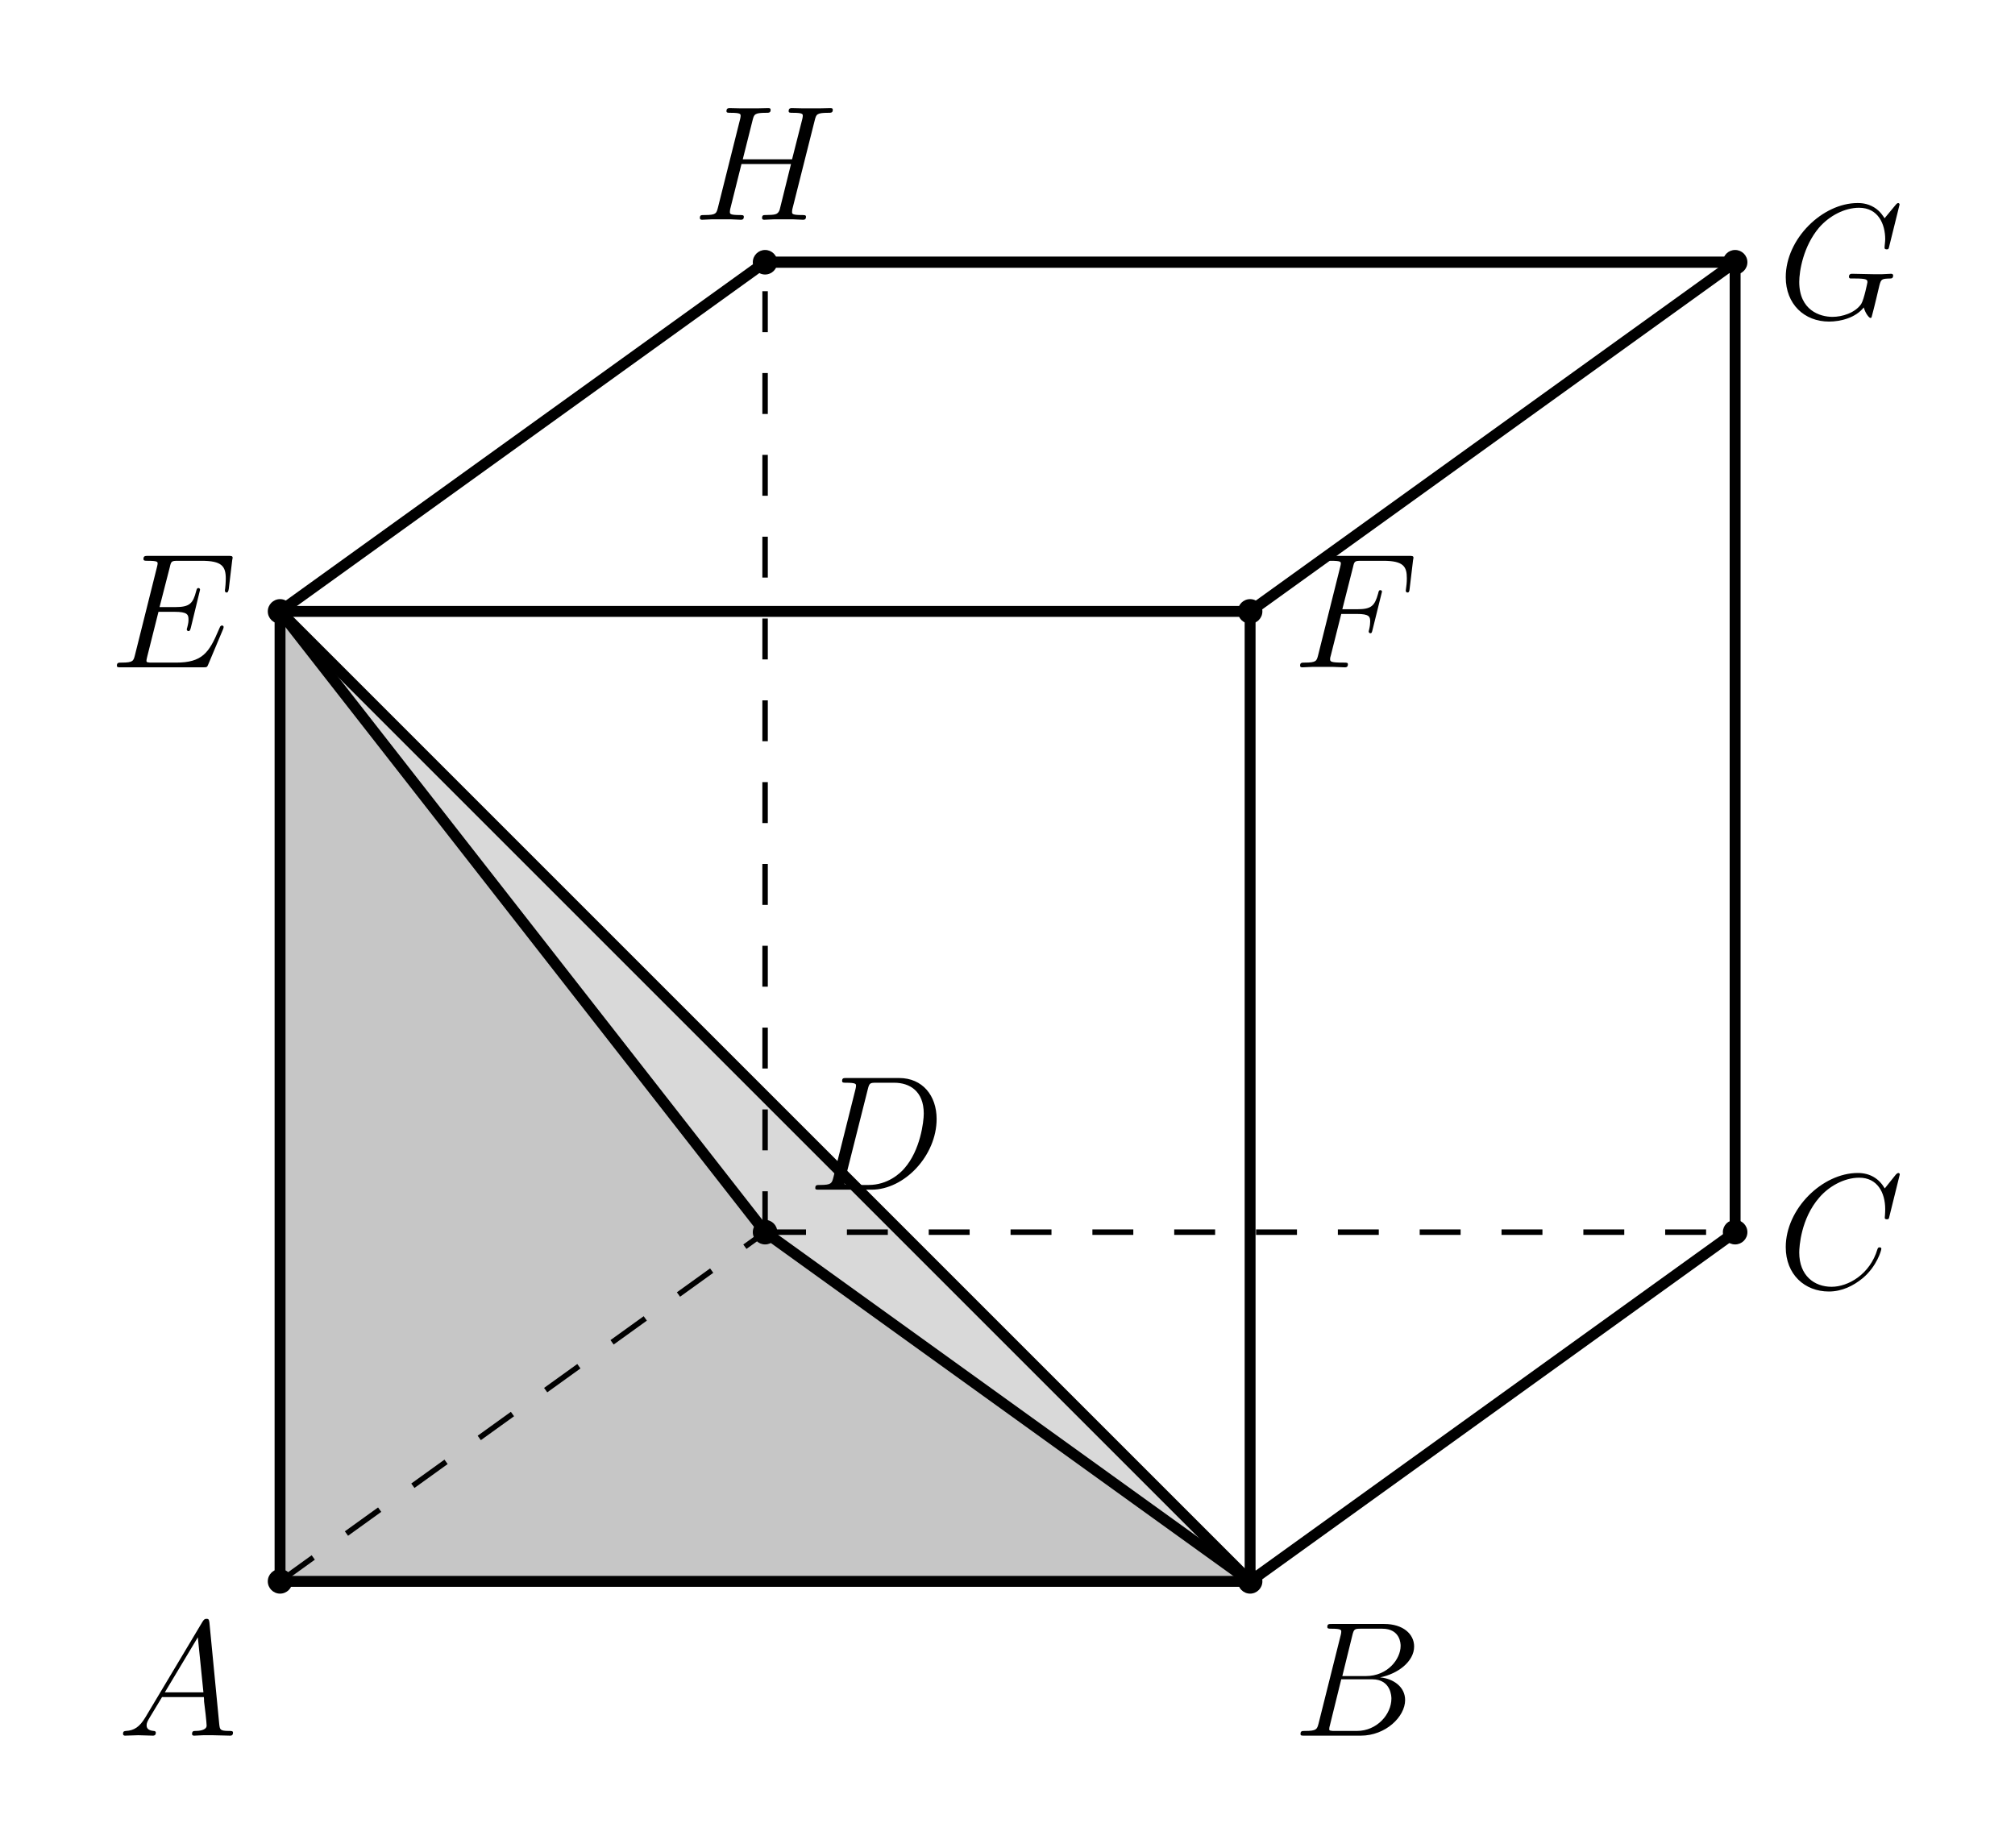
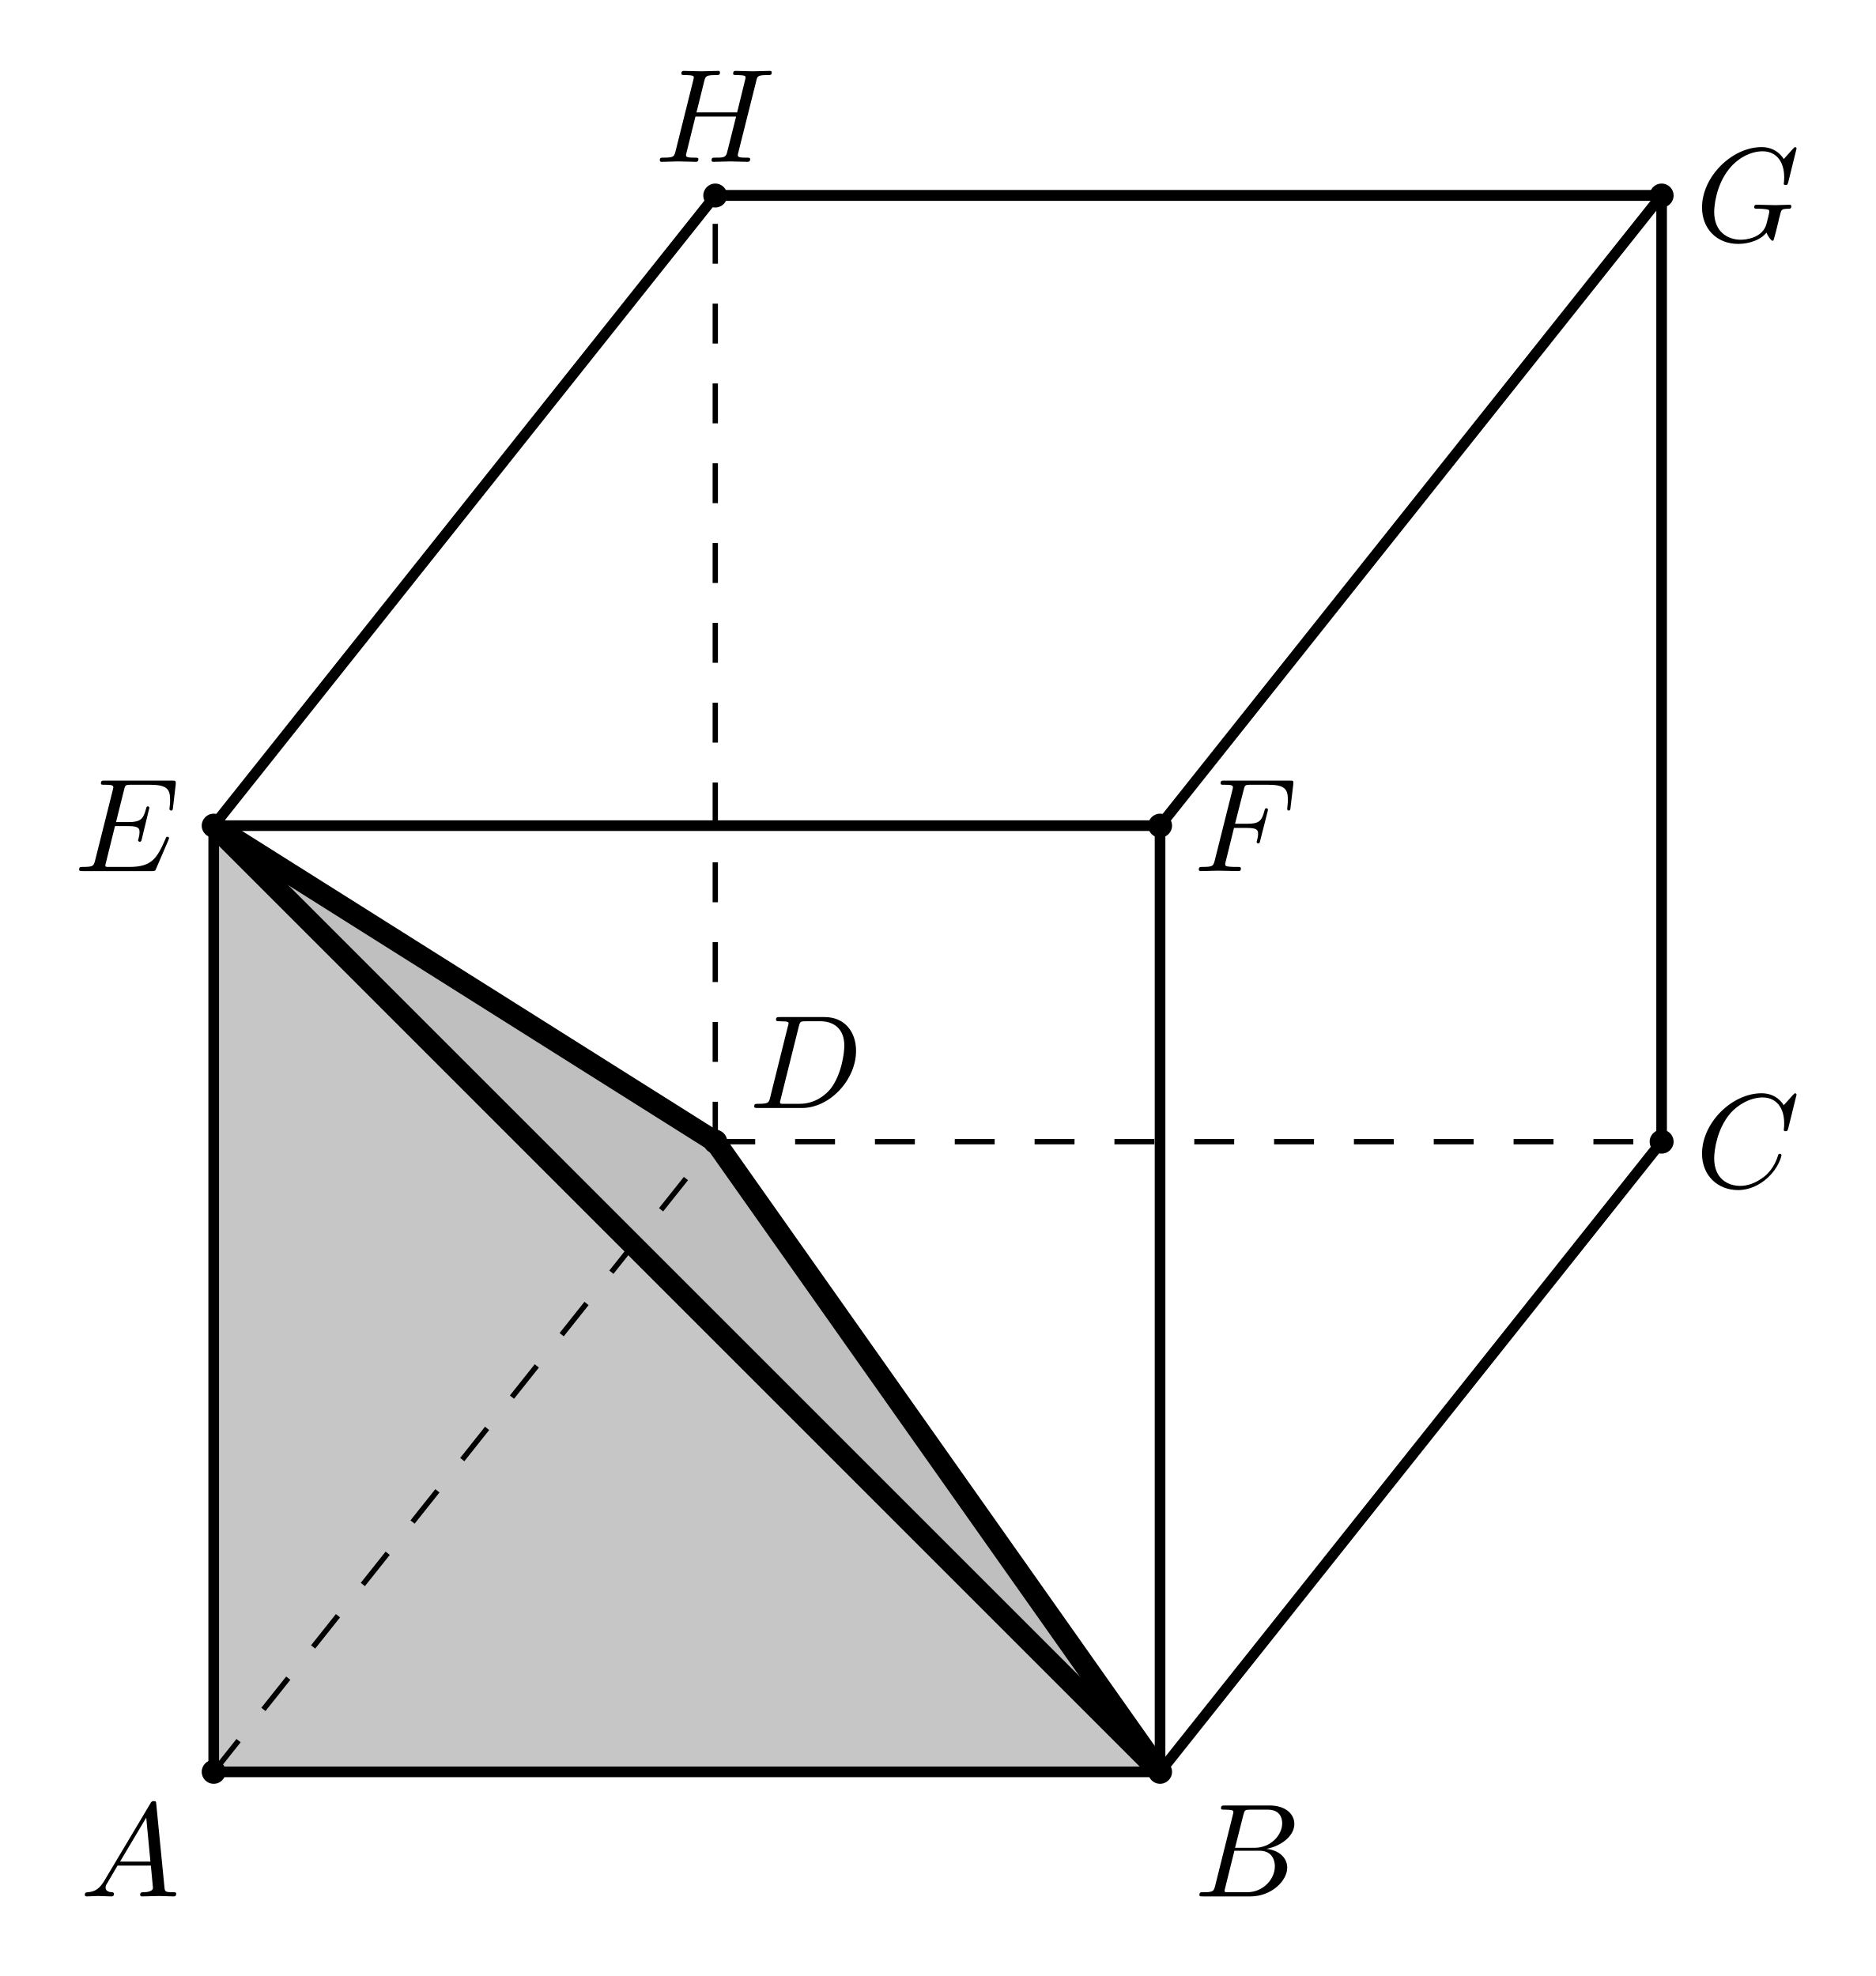
- <svg xmlns="http://www.w3.org/2000/svg" xmlns:xlink="http://www.w3.org/1999/xlink" data-source-hash="996b1952ef79" width="146.881pt" height="134.699pt" viewBox="0 0 146.881 134.699" version="1.2">
+ <svg xmlns="http://www.w3.org/2000/svg" xmlns:xlink="http://www.w3.org/1999/xlink" data-source-hash="e4db338599f7" width="139.86pt" height="147.352pt" viewBox="0 0 139.86 147.352" version="1.2">
  <defs>
    <g>
      <symbol overflow="visible" id="glyph0-0">
        <path style="stroke:none;" d="" />
      </symbol>
      <symbol overflow="visible" id="glyph0-1">
-         <path style="stroke:none;" d="M 8.422 -0.219 C 8.422 -0.344 8.312 -0.344 8.125 -0.344 C 7.469 -0.344 7.469 -0.453 7.422 -0.812 L 6.703 -8.25 C 6.672 -8.484 6.625 -8.516 6.5 -8.516 C 6.375 -8.516 6.312 -8.484 6.203 -8.312 L 2.031 -1.328 C 1.609 -0.625 1.203 -0.375 0.625 -0.344 C 0.5 -0.328 0.406 -0.328 0.406 -0.125 C 0.406 -0.047 0.469 0 0.547 0 L 1.516 -0.031 C 1.859 -0.031 2.234 0 2.578 0 C 2.641 0 2.797 0 2.797 -0.219 C 2.797 -0.328 2.688 -0.344 2.625 -0.344 C 2.344 -0.375 2.125 -0.469 2.125 -0.75 C 2.125 -0.922 2.188 -1.047 2.344 -1.312 L 3.25 -2.812 L 6.297 -2.812 C 6.312 -2.703 6.312 -2.609 6.312 -2.5 C 6.359 -2.188 6.5 -0.953 6.5 -0.734 C 6.5 -0.375 5.891 -0.344 5.703 -0.344 C 5.562 -0.344 5.438 -0.344 5.438 -0.125 C 5.438 0 5.547 0 5.609 0 C 5.812 0 6.062 -0.031 6.266 -0.031 L 6.938 -0.031 L 8.203 0 C 8.281 0 8.422 0 8.422 -0.219 Z M 6.266 -3.156 L 3.453 -3.156 L 5.859 -7.172 Z M 6.266 -3.156 " />
+         <path style="stroke:none;" d="M 1.781 -1.141 C 1.375 -0.469 0.984 -0.344 0.562 -0.312 C 0.438 -0.297 0.344 -0.297 0.344 -0.109 C 0.344 -0.047 0.391 0 0.469 0 C 0.75 0 1.047 -0.031 1.328 -0.031 C 1.656 -0.031 2 0 2.328 0 C 2.375 0 2.516 0 2.516 -0.188 C 2.516 -0.297 2.422 -0.312 2.344 -0.312 C 2.125 -0.328 1.891 -0.406 1.891 -0.656 C 1.891 -0.781 1.938 -0.891 2.031 -1.016 L 2.781 -2.297 L 5.266 -2.297 C 5.281 -2.078 5.422 -0.734 5.422 -0.641 C 5.422 -0.344 4.906 -0.312 4.719 -0.312 C 4.578 -0.312 4.469 -0.312 4.469 -0.109 C 4.469 0 4.594 0 4.609 0 C 5.016 0 5.453 -0.031 5.859 -0.031 C 6.109 -0.031 6.734 0 6.969 0 C 7.031 0 7.156 0 7.156 -0.203 C 7.156 -0.312 7.047 -0.312 6.922 -0.312 C 6.312 -0.312 6.312 -0.375 6.281 -0.672 L 5.672 -6.859 C 5.656 -7.062 5.656 -7.109 5.484 -7.109 C 5.328 -7.109 5.281 -7.031 5.234 -6.938 Z M 2.969 -2.594 L 4.922 -5.875 L 5.234 -2.594 Z M 2.969 -2.594 " />
      </symbol>
      <symbol overflow="visible" id="glyph0-2">
-         <path style="stroke:none;" d="M 7.875 -6.547 C 7.875 -5.578 6.922 -4.344 5.344 -4.344 L 3.625 -4.344 L 4.359 -7.328 C 4.469 -7.766 4.516 -7.797 4.984 -7.797 L 6.531 -7.797 C 7.875 -7.797 7.875 -6.656 7.875 -6.547 Z M 8.203 -2.594 C 8.203 -3.562 7.344 -4.156 6.375 -4.25 C 7.672 -4.5 8.859 -5.406 8.859 -6.5 C 8.859 -7.422 8.031 -8.141 6.688 -8.141 L 2.859 -8.141 C 2.641 -8.141 2.531 -8.141 2.531 -7.922 C 2.531 -7.797 2.641 -7.797 2.812 -7.797 C 3.547 -7.797 3.547 -7.703 3.547 -7.578 C 3.547 -7.578 3.547 -7.469 3.5 -7.297 L 1.891 -0.875 C 1.781 -0.469 1.75 -0.344 0.922 -0.344 C 0.688 -0.344 0.578 -0.344 0.578 -0.125 C 0.578 0 0.641 0 0.875 0 L 4.969 0 C 6.797 0 8.203 -1.391 8.203 -2.594 Z M 7.203 -2.703 C 7.203 -1.562 6.156 -0.344 4.688 -0.344 L 3.078 -0.344 C 2.906 -0.344 2.891 -0.344 2.812 -0.359 C 2.688 -0.375 2.672 -0.391 2.672 -0.484 C 2.672 -0.578 2.688 -0.641 2.719 -0.75 L 3.547 -4.109 L 5.797 -4.109 C 7.203 -4.109 7.203 -2.797 7.203 -2.703 Z M 7.203 -2.703 " />
+         <path style="stroke:none;" d="M 1.594 -0.781 C 1.484 -0.391 1.469 -0.312 0.688 -0.312 C 0.516 -0.312 0.422 -0.312 0.422 -0.109 C 0.422 0 0.5 0 0.688 0 L 4.234 0 C 5.797 0 6.969 -1.172 6.969 -2.141 C 6.969 -2.859 6.391 -3.438 5.422 -3.547 C 6.453 -3.734 7.5 -4.469 7.5 -5.406 C 7.5 -6.141 6.844 -6.781 5.656 -6.781 L 2.328 -6.781 C 2.141 -6.781 2.031 -6.781 2.031 -6.578 C 2.031 -6.469 2.125 -6.469 2.312 -6.469 C 2.328 -6.469 2.516 -6.469 2.688 -6.453 C 2.875 -6.422 2.953 -6.422 2.953 -6.297 C 2.953 -6.25 2.953 -6.219 2.922 -6.109 Z M 3.078 -3.625 L 3.703 -6.094 C 3.797 -6.438 3.812 -6.469 4.234 -6.469 L 5.516 -6.469 C 6.391 -6.469 6.594 -5.891 6.594 -5.453 C 6.594 -4.578 5.75 -3.625 4.531 -3.625 Z M 2.641 -0.312 C 2.5 -0.312 2.484 -0.312 2.422 -0.312 C 2.328 -0.328 2.297 -0.344 2.297 -0.422 C 2.297 -0.453 2.297 -0.469 2.344 -0.641 L 3.031 -3.406 L 4.906 -3.406 C 5.859 -3.406 6.047 -2.672 6.047 -2.25 C 6.047 -1.266 5.156 -0.312 3.984 -0.312 Z M 2.641 -0.312 " />
      </symbol>
      <symbol overflow="visible" id="glyph0-3">
-         <path style="stroke:none;" d="M 7.562 -2.859 C 7.562 -2.969 7.469 -2.969 7.422 -2.969 C 7.312 -2.969 7.312 -2.891 7.281 -2.844 C 6.734 -0.984 5.125 -0.094 3.938 -0.094 C 2.672 -0.094 1.578 -0.906 1.578 -2.594 C 1.578 -2.984 1.688 -5.062 3.047 -6.609 C 3.703 -7.375 4.812 -8.047 5.953 -8.047 C 7.266 -8.047 7.844 -6.969 7.844 -5.75 C 7.844 -5.438 7.812 -5.172 7.812 -5.125 C 7.812 -5.016 7.922 -5.016 7.969 -5.016 C 8.094 -5.016 8.109 -5.031 8.156 -5.25 L 8.906 -8.281 C 8.906 -8.391 8.797 -8.391 8.797 -8.391 C 8.797 -8.391 8.734 -8.391 8.625 -8.281 L 7.812 -7.266 C 7.391 -7.984 6.734 -8.391 5.844 -8.391 C 3.266 -8.391 0.594 -5.781 0.594 -2.984 C 0.594 -0.984 1.984 0.25 3.734 0.25 C 4.688 0.25 5.516 -0.156 6.219 -0.734 C 7.25 -1.609 7.562 -2.766 7.562 -2.859 Z M 7.562 -2.859 " />
+         <path style="stroke:none;" d="M 7.547 -6.891 C 7.547 -6.922 7.516 -7 7.438 -7 C 7.406 -7 7.391 -6.984 7.281 -6.875 L 6.594 -6.109 C 6.5 -6.25 6.047 -7 4.938 -7 C 2.734 -7 0.5 -4.797 0.5 -2.5 C 0.5 -0.859 1.672 0.219 3.188 0.219 C 4.047 0.219 4.797 -0.172 5.328 -0.641 C 6.25 -1.453 6.422 -2.344 6.422 -2.375 C 6.422 -2.484 6.312 -2.484 6.297 -2.484 C 6.234 -2.484 6.188 -2.453 6.172 -2.375 C 6.078 -2.094 5.859 -1.391 5.172 -0.812 C 4.484 -0.266 3.859 -0.094 3.344 -0.094 C 2.453 -0.094 1.406 -0.609 1.406 -2.156 C 1.406 -2.719 1.609 -4.328 2.594 -5.484 C 3.203 -6.188 4.141 -6.688 5.016 -6.688 C 6.031 -6.688 6.625 -5.922 6.625 -4.766 C 6.625 -4.375 6.594 -4.359 6.594 -4.266 C 6.594 -4.172 6.703 -4.172 6.734 -4.172 C 6.859 -4.172 6.859 -4.188 6.922 -4.359 Z M 7.547 -6.891 " />
      </symbol>
      <symbol overflow="visible" id="glyph0-4">
-         <path style="stroke:none;" d="M 9.406 -5.156 C 9.406 -6.859 8.375 -8.141 6.672 -8.141 L 2.844 -8.141 C 2.625 -8.141 2.516 -8.141 2.516 -7.922 C 2.516 -7.797 2.625 -7.797 2.797 -7.797 C 3.531 -7.797 3.531 -7.703 3.531 -7.578 C 3.531 -7.578 3.531 -7.469 3.484 -7.297 L 1.875 -0.875 C 1.766 -0.469 1.734 -0.344 0.906 -0.344 C 0.672 -0.344 0.562 -0.344 0.562 -0.125 C 0.562 0 0.625 0 0.875 0 L 4.656 0 C 7.062 0 9.406 -2.484 9.406 -5.156 Z M 8.469 -5.547 C 8.469 -4.953 8.219 -2.875 7.062 -1.562 C 6.734 -1.172 5.828 -0.344 4.453 -0.344 L 3.094 -0.344 C 2.938 -0.344 2.906 -0.344 2.844 -0.359 C 2.703 -0.375 2.688 -0.391 2.688 -0.484 C 2.688 -0.578 2.719 -0.641 2.734 -0.75 L 4.391 -7.328 C 4.5 -7.766 4.547 -7.797 5 -7.797 L 6.312 -7.797 C 7.438 -7.797 8.469 -7.188 8.469 -5.547 Z M 8.469 -5.547 " />
+         <path style="stroke:none;" d="M 1.578 -0.781 C 1.484 -0.391 1.453 -0.312 0.672 -0.312 C 0.5 -0.312 0.391 -0.312 0.391 -0.125 C 0.391 0 0.484 0 0.672 0 L 3.953 0 C 6.016 0 7.984 -2.094 7.984 -4.266 C 7.984 -5.672 7.141 -6.781 5.641 -6.781 L 2.312 -6.781 C 2.125 -6.781 2.016 -6.781 2.016 -6.594 C 2.016 -6.469 2.109 -6.469 2.297 -6.469 C 2.438 -6.469 2.609 -6.453 2.734 -6.453 C 2.891 -6.422 2.953 -6.406 2.953 -6.297 C 2.953 -6.25 2.938 -6.219 2.906 -6.109 Z M 3.719 -6.094 C 3.812 -6.438 3.828 -6.469 4.25 -6.469 L 5.312 -6.469 C 6.297 -6.469 7.109 -5.938 7.109 -4.641 C 7.109 -4.141 6.922 -2.516 6.078 -1.422 C 5.781 -1.062 5 -0.312 3.781 -0.312 L 2.656 -0.312 C 2.516 -0.312 2.5 -0.312 2.438 -0.312 C 2.344 -0.328 2.312 -0.344 2.312 -0.422 C 2.312 -0.453 2.312 -0.469 2.359 -0.641 Z M 3.719 -6.094 " />
      </symbol>
      <symbol overflow="visible" id="glyph0-5">
-         <path style="stroke:none;" d="M 8.328 -2.938 C 8.328 -3 8.281 -3.047 8.219 -3.047 C 8.172 -3.047 8.141 -3.047 8.109 -3 C 8.078 -3 8.078 -2.969 7.969 -2.734 C 7.266 -1.062 6.766 -0.344 4.859 -0.344 L 3.109 -0.344 C 2.938 -0.344 2.922 -0.344 2.844 -0.359 C 2.719 -0.375 2.703 -0.391 2.703 -0.484 C 2.703 -0.578 2.734 -0.641 2.75 -0.75 L 3.578 -4.047 L 4.75 -4.047 C 5.688 -4.047 5.766 -3.844 5.766 -3.484 C 5.766 -3.359 5.766 -3.25 5.672 -2.891 C 5.656 -2.844 5.641 -2.797 5.641 -2.766 C 5.641 -2.688 5.703 -2.641 5.766 -2.641 C 5.875 -2.641 5.891 -2.734 5.938 -2.891 L 6.609 -5.656 C 6.609 -5.719 6.562 -5.781 6.5 -5.781 C 6.391 -5.781 6.375 -5.734 6.328 -5.562 C 6.094 -4.656 5.859 -4.391 4.797 -4.391 L 3.656 -4.391 L 4.406 -7.312 C 4.5 -7.734 4.531 -7.766 5.016 -7.766 L 6.719 -7.766 C 8.188 -7.766 8.484 -7.375 8.484 -6.469 C 8.484 -6.469 8.484 -6.125 8.438 -5.734 C 8.422 -5.688 8.422 -5.594 8.422 -5.594 C 8.422 -5.5 8.469 -5.453 8.547 -5.453 C 8.625 -5.453 8.672 -5.516 8.703 -5.719 L 8.953 -7.812 C 8.953 -7.844 8.984 -7.984 8.984 -7.984 C 8.984 -8.125 8.875 -8.125 8.656 -8.125 L 2.844 -8.125 C 2.609 -8.125 2.484 -8.125 2.484 -7.906 C 2.484 -7.766 2.578 -7.766 2.781 -7.766 C 3.516 -7.766 3.516 -7.688 3.516 -7.562 C 3.516 -7.5 3.5 -7.453 3.469 -7.312 L 1.859 -0.875 C 1.75 -0.469 1.734 -0.344 0.891 -0.344 C 0.672 -0.344 0.547 -0.344 0.547 -0.125 C 0.547 0 0.625 0 0.859 0 L 6.844 0 C 7.109 0 7.125 -0.016 7.203 -0.203 L 8.281 -2.766 C 8.297 -2.797 8.328 -2.891 8.328 -2.938 Z M 8.328 -2.938 " />
+         <path style="stroke:none;" d="M 7.031 -2.312 C 7.047 -2.359 7.078 -2.438 7.078 -2.453 C 7.078 -2.453 7.078 -2.562 6.953 -2.562 C 6.859 -2.562 6.844 -2.5 6.828 -2.438 C 6.188 -0.969 5.812 -0.312 4.125 -0.312 L 2.672 -0.312 C 2.531 -0.312 2.516 -0.312 2.453 -0.312 C 2.344 -0.328 2.328 -0.344 2.328 -0.422 C 2.328 -0.453 2.328 -0.469 2.375 -0.641 L 3.047 -3.359 L 4.031 -3.359 C 4.875 -3.359 4.875 -3.141 4.875 -2.891 C 4.875 -2.828 4.875 -2.703 4.797 -2.406 C 4.781 -2.359 4.766 -2.328 4.766 -2.297 C 4.766 -2.25 4.812 -2.188 4.906 -2.188 C 4.984 -2.188 5.016 -2.25 5.047 -2.391 L 5.609 -4.719 C 5.609 -4.766 5.562 -4.828 5.5 -4.828 C 5.406 -4.828 5.391 -4.766 5.359 -4.641 C 5.156 -3.891 4.969 -3.656 4.062 -3.656 L 3.125 -3.656 L 3.719 -6.047 C 3.812 -6.406 3.812 -6.438 4.25 -6.438 L 5.656 -6.438 C 6.859 -6.438 7.156 -6.156 7.156 -5.344 C 7.156 -5.094 7.156 -5.078 7.125 -4.812 C 7.125 -4.75 7.109 -4.688 7.109 -4.641 C 7.109 -4.578 7.141 -4.516 7.234 -4.516 C 7.344 -4.516 7.359 -4.578 7.375 -4.766 L 7.578 -6.484 C 7.594 -6.75 7.547 -6.75 7.297 -6.75 L 2.297 -6.75 C 2.094 -6.75 2 -6.75 2 -6.547 C 2 -6.438 2.078 -6.438 2.266 -6.438 C 2.641 -6.438 2.922 -6.438 2.922 -6.266 C 2.922 -6.219 2.922 -6.203 2.875 -6.016 L 1.562 -0.781 C 1.453 -0.391 1.438 -0.312 0.656 -0.312 C 0.484 -0.312 0.375 -0.312 0.375 -0.125 C 0.375 0 0.469 0 0.656 0 L 5.797 0 C 6.031 0 6.047 -0.016 6.109 -0.172 Z M 7.031 -2.312 " />
      </symbol>
      <symbol overflow="visible" id="glyph0-6">
-         <path style="stroke:none;" d="M 8.531 -5.719 L 8.781 -7.812 C 8.781 -7.844 8.812 -7.984 8.812 -7.984 C 8.812 -8.125 8.703 -8.125 8.484 -8.125 L 2.844 -8.125 C 2.609 -8.125 2.484 -8.125 2.484 -7.906 C 2.484 -7.766 2.578 -7.766 2.781 -7.766 C 3.516 -7.766 3.516 -7.688 3.516 -7.562 C 3.516 -7.5 3.5 -7.453 3.469 -7.312 L 1.859 -0.875 C 1.75 -0.469 1.734 -0.344 0.891 -0.344 C 0.672 -0.344 0.547 -0.344 0.547 -0.125 C 0.547 0 0.656 0 0.734 0 C 0.953 0 1.188 -0.031 1.422 -0.031 L 2.969 -0.031 C 3.234 -0.031 3.516 0 3.781 0 C 3.891 0 4.031 0 4.031 -0.219 C 4.031 -0.344 3.953 -0.344 3.703 -0.344 C 2.75 -0.344 2.734 -0.422 2.734 -0.609 C 2.734 -0.672 2.75 -0.766 2.781 -0.844 L 3.547 -3.891 L 4.688 -3.891 C 5.594 -3.891 5.656 -3.688 5.656 -3.344 C 5.656 -3.188 5.641 -3.016 5.578 -2.75 C 5.562 -2.703 5.547 -2.625 5.547 -2.625 C 5.547 -2.547 5.594 -2.484 5.672 -2.484 C 5.766 -2.484 5.781 -2.547 5.828 -2.734 L 6.516 -5.516 C 6.516 -5.562 6.484 -5.625 6.406 -5.625 C 6.297 -5.625 6.281 -5.578 6.234 -5.375 C 5.984 -4.484 5.75 -4.234 4.703 -4.234 L 3.625 -4.234 L 4.406 -7.312 C 4.5 -7.734 4.531 -7.766 5.016 -7.766 L 6.609 -7.766 C 8.109 -7.766 8.328 -7.328 8.328 -6.484 C 8.328 -6.406 8.328 -6.156 8.281 -5.844 C 8.281 -5.797 8.25 -5.641 8.25 -5.594 C 8.25 -5.5 8.312 -5.453 8.375 -5.453 C 8.469 -5.453 8.516 -5.516 8.531 -5.719 Z M 8.531 -5.719 " />
+         <path style="stroke:none;" d="M 3 -3.219 L 3.969 -3.219 C 4.719 -3.219 4.797 -3.062 4.797 -2.781 C 4.797 -2.703 4.797 -2.594 4.719 -2.297 C 4.703 -2.25 4.688 -2.203 4.688 -2.188 C 4.688 -2.109 4.75 -2.062 4.812 -2.062 C 4.906 -2.062 4.906 -2.094 4.953 -2.266 L 5.5 -4.422 C 5.531 -4.531 5.531 -4.547 5.531 -4.578 C 5.531 -4.609 5.516 -4.688 5.422 -4.688 C 5.312 -4.688 5.312 -4.641 5.266 -4.484 C 5.062 -3.703 4.828 -3.531 3.984 -3.531 L 3.078 -3.531 L 3.719 -6.047 C 3.812 -6.406 3.812 -6.438 4.25 -6.438 L 5.562 -6.438 C 6.781 -6.438 7.016 -6.109 7.016 -5.344 C 7.016 -5.125 7.016 -5.078 6.984 -4.812 C 6.969 -4.688 6.969 -4.656 6.969 -4.641 C 6.969 -4.578 7 -4.516 7.078 -4.516 C 7.188 -4.516 7.203 -4.578 7.219 -4.766 L 7.422 -6.484 C 7.453 -6.75 7.406 -6.75 7.156 -6.75 L 2.297 -6.75 C 2.094 -6.75 2 -6.75 2 -6.547 C 2 -6.438 2.078 -6.438 2.266 -6.438 C 2.641 -6.438 2.922 -6.438 2.922 -6.266 C 2.922 -6.219 2.922 -6.203 2.875 -6.016 L 1.562 -0.781 C 1.453 -0.391 1.438 -0.312 0.656 -0.312 C 0.484 -0.312 0.375 -0.312 0.375 -0.125 C 0.375 0 0.5 0 0.531 0 C 0.812 0 1.547 -0.031 1.828 -0.031 C 2.156 -0.031 2.984 0 3.312 0 C 3.406 0 3.516 0 3.516 -0.188 C 3.516 -0.266 3.469 -0.281 3.469 -0.297 C 3.438 -0.312 3.406 -0.312 3.188 -0.312 C 2.969 -0.312 2.922 -0.312 2.672 -0.328 C 2.375 -0.359 2.344 -0.391 2.344 -0.531 C 2.344 -0.547 2.344 -0.609 2.391 -0.75 Z M 3 -3.219 " />
      </symbol>
      <symbol overflow="visible" id="glyph0-7">
-         <path style="stroke:none;" d="M 8.422 -3.109 C 8.422 -3.234 8.297 -3.234 8.266 -3.234 C 8.062 -3.234 7.828 -3.203 7.625 -3.203 L 6.969 -3.203 L 5.453 -3.234 C 5.359 -3.234 5.203 -3.234 5.203 -3.016 C 5.203 -2.891 5.312 -2.891 5.312 -2.891 L 5.609 -2.891 C 6.547 -2.891 6.547 -2.797 6.547 -2.609 C 6.547 -2.609 6.312 -1.391 6.094 -1.031 C 5.641 -0.375 4.703 -0.094 4 -0.094 C 3.078 -0.094 1.578 -0.578 1.578 -2.641 C 1.578 -3.438 1.875 -5.25 3.031 -6.609 C 3.781 -7.469 4.891 -8.047 5.938 -8.047 C 7.344 -8.047 7.844 -6.844 7.844 -5.75 C 7.844 -5.562 7.797 -5.297 7.797 -5.125 C 7.797 -5.016 7.922 -5.016 7.953 -5.016 C 8.078 -5.016 8.094 -5.031 8.141 -5.25 L 8.891 -8.281 C 8.891 -8.391 8.781 -8.391 8.781 -8.391 C 8.781 -8.391 8.719 -8.391 8.625 -8.281 L 7.797 -7.281 C 7.734 -7.375 7.5 -7.797 7.031 -8.078 C 6.516 -8.391 6.016 -8.391 5.828 -8.391 C 3.281 -8.391 0.594 -5.797 0.594 -2.984 C 0.594 -1.016 1.953 0.25 3.75 0.25 C 4.609 0.25 5.688 -0.031 6.281 -0.781 C 6.406 -0.328 6.672 -0.016 6.766 -0.016 C 6.812 -0.016 6.844 -0.047 6.844 -0.047 C 6.859 -0.078 6.953 -0.484 7.016 -0.703 L 7.203 -1.469 L 7.422 -2.391 C 7.547 -2.844 7.578 -2.875 8.219 -2.891 C 8.281 -2.891 8.422 -2.891 8.422 -3.109 Z M 8.422 -3.109 " />
+         <path style="stroke:none;" d="M 7.547 -6.891 C 7.547 -6.922 7.516 -7 7.438 -7 C 7.406 -7 7.391 -6.984 7.281 -6.875 L 6.594 -6.109 C 6.5 -6.25 6.047 -7 4.938 -7 C 2.734 -7 0.5 -4.797 0.5 -2.5 C 0.5 -0.922 1.594 0.219 3.203 0.219 C 3.641 0.219 4.094 0.125 4.438 -0.016 C 4.938 -0.219 5.125 -0.422 5.312 -0.625 C 5.391 -0.375 5.656 -0.016 5.75 -0.016 C 5.797 -0.016 5.828 -0.047 5.828 -0.047 C 5.844 -0.062 5.938 -0.453 6 -0.656 L 6.188 -1.422 C 6.219 -1.594 6.266 -1.75 6.312 -1.922 C 6.422 -2.375 6.422 -2.391 7 -2.406 C 7.047 -2.406 7.156 -2.406 7.156 -2.594 C 7.156 -2.672 7.109 -2.703 7.031 -2.703 C 6.797 -2.703 6.219 -2.672 5.984 -2.672 C 5.672 -2.672 4.906 -2.703 4.594 -2.703 C 4.5 -2.703 4.391 -2.703 4.391 -2.516 C 4.391 -2.406 4.469 -2.406 4.688 -2.406 C 4.688 -2.406 4.984 -2.406 5.203 -2.375 C 5.469 -2.344 5.516 -2.328 5.516 -2.188 C 5.516 -2.109 5.406 -1.656 5.312 -1.297 C 5.031 -0.203 3.734 -0.094 3.391 -0.094 C 2.438 -0.094 1.406 -0.656 1.406 -2.172 C 1.406 -2.484 1.5 -4.125 2.547 -5.406 C 3.078 -6.078 4.031 -6.688 5.016 -6.688 C 6.031 -6.688 6.625 -5.922 6.625 -4.766 C 6.625 -4.375 6.594 -4.359 6.594 -4.266 C 6.594 -4.172 6.703 -4.172 6.734 -4.172 C 6.859 -4.172 6.859 -4.188 6.922 -4.359 Z M 7.547 -6.891 " />
      </symbol>
      <symbol overflow="visible" id="glyph0-8">
-         <path style="stroke:none;" d="M 10.234 -8.016 C 10.234 -8.141 10.125 -8.141 10.047 -8.141 C 9.828 -8.141 9.578 -8.125 9.359 -8.125 L 7.953 -8.125 C 7.719 -8.125 7.469 -8.141 7.25 -8.141 C 7.172 -8.141 7.016 -8.141 7.016 -7.922 C 7.016 -7.797 7.109 -7.797 7.328 -7.797 C 8.047 -7.797 8.047 -7.703 8.047 -7.578 C 8.047 -7.578 8.047 -7.469 8 -7.297 L 7.266 -4.406 L 3.672 -4.406 L 4.391 -7.266 C 4.5 -7.672 4.516 -7.797 5.359 -7.797 C 5.578 -7.797 5.703 -7.797 5.703 -8.016 C 5.703 -8.141 5.594 -8.141 5.516 -8.141 C 5.312 -8.141 5.062 -8.125 4.828 -8.125 L 3.422 -8.125 C 3.188 -8.125 2.938 -8.141 2.719 -8.141 C 2.641 -8.141 2.484 -8.141 2.484 -7.922 C 2.484 -7.797 2.578 -7.797 2.797 -7.797 C 3.516 -7.797 3.516 -7.703 3.516 -7.578 C 3.516 -7.578 3.516 -7.469 3.469 -7.297 L 1.859 -0.875 C 1.75 -0.469 1.734 -0.344 0.906 -0.344 C 0.625 -0.344 0.547 -0.344 0.547 -0.125 C 0.547 0 0.672 0 0.719 0 C 0.938 0 1.188 -0.031 1.406 -0.031 L 2.812 -0.031 C 3.047 -0.031 3.297 0 3.516 0 C 3.609 0 3.75 0 3.75 -0.219 C 3.75 -0.344 3.641 -0.344 3.453 -0.344 C 2.734 -0.344 2.734 -0.438 2.734 -0.562 C 2.734 -0.562 2.734 -0.656 2.75 -0.75 L 3.578 -4.062 L 7.188 -4.062 L 6.359 -0.719 C 6.219 -0.359 6.031 -0.359 5.328 -0.344 C 5.188 -0.344 5.078 -0.344 5.078 -0.125 C 5.078 0 5.203 0 5.25 0 C 5.453 0 5.703 -0.031 5.938 -0.031 L 7.344 -0.031 C 7.578 -0.031 7.828 0 8.047 0 C 8.141 0 8.281 0 8.281 -0.219 C 8.281 -0.344 8.172 -0.344 7.984 -0.344 C 7.266 -0.344 7.266 -0.438 7.266 -0.562 C 7.266 -0.562 7.266 -0.656 7.281 -0.75 L 8.922 -7.266 C 9.031 -7.672 9.047 -7.797 9.891 -7.797 C 10.109 -7.797 10.234 -7.797 10.234 -8.016 Z M 10.234 -8.016 " />
+         <path style="stroke:none;" d="M 7.578 -6.016 C 7.656 -6.375 7.672 -6.469 8.406 -6.469 C 8.656 -6.469 8.734 -6.469 8.734 -6.672 C 8.734 -6.781 8.625 -6.781 8.609 -6.781 C 8.328 -6.781 7.609 -6.75 7.328 -6.75 C 7.047 -6.75 6.344 -6.781 6.047 -6.781 C 5.969 -6.781 5.859 -6.781 5.859 -6.578 C 5.859 -6.469 5.953 -6.469 6.141 -6.469 C 6.156 -6.469 6.344 -6.469 6.516 -6.453 C 6.703 -6.422 6.781 -6.422 6.781 -6.297 C 6.781 -6.25 6.781 -6.234 6.75 -6.109 L 6.156 -3.688 L 3.125 -3.688 L 3.703 -6.016 C 3.797 -6.375 3.828 -6.469 4.547 -6.469 C 4.797 -6.469 4.875 -6.469 4.875 -6.672 C 4.875 -6.781 4.766 -6.781 4.75 -6.781 C 4.469 -6.781 3.75 -6.75 3.469 -6.75 C 3.188 -6.75 2.484 -6.781 2.188 -6.781 C 2.109 -6.781 2 -6.781 2 -6.578 C 2 -6.469 2.094 -6.469 2.281 -6.469 C 2.297 -6.469 2.484 -6.469 2.656 -6.453 C 2.844 -6.422 2.922 -6.422 2.922 -6.297 C 2.922 -6.25 2.922 -6.219 2.891 -6.109 L 1.562 -0.781 C 1.453 -0.391 1.438 -0.312 0.656 -0.312 C 0.469 -0.312 0.391 -0.312 0.391 -0.109 C 0.391 0 0.5 0 0.531 0 C 0.797 0 1.516 -0.031 1.781 -0.031 C 2 -0.031 2.219 -0.016 2.422 -0.016 C 2.641 -0.016 2.859 0 3.062 0 C 3.141 0 3.266 0 3.266 -0.203 C 3.266 -0.312 3.172 -0.312 2.984 -0.312 C 2.625 -0.312 2.344 -0.312 2.344 -0.484 C 2.344 -0.547 2.359 -0.594 2.375 -0.656 L 3.047 -3.375 L 6.078 -3.375 C 5.656 -1.719 5.422 -0.781 5.391 -0.641 C 5.281 -0.312 5.094 -0.312 4.484 -0.312 C 4.328 -0.312 4.25 -0.312 4.25 -0.109 C 4.25 0 4.359 0 4.391 0 C 4.656 0 5.375 -0.031 5.641 -0.031 C 5.859 -0.031 6.078 -0.016 6.281 -0.016 C 6.5 -0.016 6.719 0 6.922 0 C 7 0 7.125 0 7.125 -0.203 C 7.125 -0.312 7.031 -0.312 6.844 -0.312 C 6.484 -0.312 6.203 -0.312 6.203 -0.484 C 6.203 -0.547 6.219 -0.594 6.234 -0.656 Z M 7.578 -6.016 " />
      </symbol>
    </g>
  </defs>
  <g id="surface1">
-     <path style=" stroke:none;fill-rule:nonzero;fill:rgb(77.499%,77.499%,77.499%);fill-opacity:1;" d="M 20.414 115.281 L 91.125 115.281 L 20.414 44.57 Z M 20.414 115.281 " />
-     <path style=" stroke:none;fill-rule:nonzero;fill:rgb(84.999%,84.999%,84.999%);fill-opacity:1;" d="M 20.414 44.57 L 91.125 115.281 L 55.77 89.824 Z M 20.414 44.57 " />
-     <path style="fill:none;stroke-width:0.399;stroke-linecap:butt;stroke-linejoin:round;stroke:rgb(0%,0%,0%);stroke-opacity:1;stroke-dasharray:2.989,2.989;stroke-miterlimit:10;" d="M -0.002 -0.001 L 35.433 25.513 " transform="matrix(0.99777,0,0,-0.99777,20.41599,115.2804)" />
-     <path style="fill:none;stroke-width:0.399;stroke-linecap:butt;stroke-linejoin:round;stroke:rgb(0%,0%,0%);stroke-opacity:1;stroke-dasharray:2.989,2.989;stroke-miterlimit:10;" d="M 35.433 25.513 L 106.301 25.513 " transform="matrix(0.99777,0,0,-0.99777,20.41599,115.2804)" />
-     <path style="fill:none;stroke-width:0.399;stroke-linecap:butt;stroke-linejoin:round;stroke:rgb(0%,0%,0%);stroke-opacity:1;stroke-dasharray:2.989,2.989;stroke-miterlimit:10;" d="M 35.433 25.513 L 35.433 96.378 " transform="matrix(0.99777,0,0,-0.99777,20.41599,115.2804)" />
-     <path style="fill:none;stroke-width:0.399;stroke-linecap:butt;stroke-linejoin:round;stroke:rgb(0%,0%,0%);stroke-opacity:1;stroke-dasharray:2.989,2.989;stroke-miterlimit:10;" d="M -0.002 -0.001 L -0.002 70.868 " transform="matrix(0.99777,0,0,-0.99777,20.41599,115.2804)" />
-     <path style="fill:none;stroke-width:0.797;stroke-linecap:butt;stroke-linejoin:round;stroke:rgb(0%,0%,0%);stroke-opacity:1;stroke-miterlimit:10;" d="M -0.002 -0.001 L 70.867 -0.001 L 106.301 25.513 L 106.301 96.378 L 35.433 96.378 L -0.002 70.868 Z M -0.002 -0.001 " transform="matrix(0.99777,0,0,-0.99777,20.41599,115.2804)" />
-     <path style="fill:none;stroke-width:0.797;stroke-linecap:butt;stroke-linejoin:round;stroke:rgb(0%,0%,0%);stroke-opacity:1;stroke-miterlimit:10;" d="M 70.867 -0.001 L 70.867 70.868 L 106.301 96.378 " transform="matrix(0.99777,0,0,-0.99777,20.41599,115.2804)" />
-     <path style="fill:none;stroke-width:0.797;stroke-linecap:butt;stroke-linejoin:round;stroke:rgb(0%,0%,0%);stroke-opacity:1;stroke-miterlimit:10;" d="M -0.002 70.868 L 70.867 70.868 " transform="matrix(0.99777,0,0,-0.99777,20.41599,115.2804)" />
-     <path style="fill:none;stroke-width:0.797;stroke-linecap:butt;stroke-linejoin:round;stroke:rgb(0%,0%,0%);stroke-opacity:1;stroke-miterlimit:10;" d="M 35.433 96.378 L 106.301 96.378 " transform="matrix(0.99777,0,0,-0.99777,20.41599,115.2804)" />
-     <path style="fill:none;stroke-width:0.797;stroke-linecap:butt;stroke-linejoin:round;stroke:rgb(0%,0%,0%);stroke-opacity:1;stroke-miterlimit:10;" d="M -0.002 70.868 L 70.867 -0.001 " transform="matrix(0.99777,0,0,-0.99777,20.41599,115.2804)" />
-     <path style="fill:none;stroke-width:0.797;stroke-linecap:butt;stroke-linejoin:round;stroke:rgb(0%,0%,0%);stroke-opacity:1;stroke-miterlimit:10;" d="M -0.002 70.868 L 35.433 25.513 " transform="matrix(0.99777,0,0,-0.99777,20.41599,115.2804)" />
-     <path style="fill:none;stroke-width:0.797;stroke-linecap:butt;stroke-linejoin:round;stroke:rgb(0%,0%,0%);stroke-opacity:1;stroke-miterlimit:10;" d="M 70.867 -0.001 L 35.433 25.513 " transform="matrix(0.99777,0,0,-0.99777,20.41599,115.2804)" />
-     <path style=" stroke:none;fill-rule:nonzero;fill:rgb(0%,0%,0%);fill-opacity:1;" d="M 21.312 115.281 C 21.312 114.785 20.91 114.387 20.414 114.387 C 19.922 114.387 19.52 114.785 19.52 115.281 C 19.52 115.773 19.922 116.176 20.414 116.176 C 20.91 116.176 21.312 115.773 21.312 115.281 Z M 21.312 115.281 " />
+     <path style=" stroke:none;fill-rule:nonzero;fill:rgb(77.499%,77.499%,77.499%);fill-opacity:1;" d="M 15.934 132.129 L 86.488 132.129 L 15.934 61.57 Z M 15.934 132.129 " />
+     <path style=" stroke:none;fill-rule:nonzero;fill:rgb(75%,75%,75%);fill-opacity:1;" d="M 15.934 61.57 L 86.488 132.129 L 53.328 85.137 Z M 15.934 61.57 " />
+     <path style="fill:none;stroke-width:0.399;stroke-linecap:butt;stroke-linejoin:round;stroke:rgb(0%,0%,0%);stroke-opacity:1;stroke-dasharray:2.989,2.989;stroke-miterlimit:10;" d="M 0.001 -0.002 L 37.56 47.197 " transform="matrix(0.995622,0,0,-0.995622,15.93246,132.127)" />
+     <path style="fill:none;stroke-width:0.399;stroke-linecap:butt;stroke-linejoin:round;stroke:rgb(0%,0%,0%);stroke-opacity:1;stroke-dasharray:2.989,2.989;stroke-miterlimit:10;" d="M 37.56 47.197 L 108.425 47.197 " transform="matrix(0.995622,0,0,-0.995622,15.93246,132.127)" />
+     <path style="fill:none;stroke-width:0.399;stroke-linecap:butt;stroke-linejoin:round;stroke:rgb(0%,0%,0%);stroke-opacity:1;stroke-dasharray:2.989,2.989;stroke-miterlimit:10;" d="M 37.56 47.197 L 37.56 118.066 " transform="matrix(0.995622,0,0,-0.995622,15.93246,132.127)" />
+     <path style="fill:none;stroke-width:0.797;stroke-linecap:butt;stroke-linejoin:round;stroke:rgb(0%,0%,0%);stroke-opacity:1;stroke-miterlimit:10;" d="M 0.001 -0.002 L 70.866 -0.002 L 108.425 47.197 L 108.425 118.066 L 37.56 118.066 L 0.001 70.867 Z M 0.001 -0.002 " transform="matrix(0.995622,0,0,-0.995622,15.93246,132.127)" />
+     <path style="fill:none;stroke-width:0.797;stroke-linecap:butt;stroke-linejoin:round;stroke:rgb(0%,0%,0%);stroke-opacity:1;stroke-miterlimit:10;" d="M 70.866 -0.002 L 70.866 70.867 L 108.425 118.066 " transform="matrix(0.995622,0,0,-0.995622,15.93246,132.127)" />
+     <path style="fill:none;stroke-width:0.797;stroke-linecap:butt;stroke-linejoin:round;stroke:rgb(0%,0%,0%);stroke-opacity:1;stroke-miterlimit:10;" d="M 0.001 70.867 L 70.866 70.867 " transform="matrix(0.995622,0,0,-0.995622,15.93246,132.127)" />
+     <path style="fill:none;stroke-width:0.797;stroke-linecap:butt;stroke-linejoin:round;stroke:rgb(0%,0%,0%);stroke-opacity:1;stroke-miterlimit:10;" d="M 37.56 118.066 L 108.425 118.066 " transform="matrix(0.995622,0,0,-0.995622,15.93246,132.127)" />
+     <path style="fill:none;stroke-width:1.594;stroke-linecap:butt;stroke-linejoin:round;stroke:rgb(0%,0%,0%);stroke-opacity:1;stroke-miterlimit:10;" d="M 0.001 70.867 L 70.866 -0.002 " transform="matrix(0.995622,0,0,-0.995622,15.93246,132.127)" />
+     <path style="fill:none;stroke-width:1.594;stroke-linecap:butt;stroke-linejoin:round;stroke:rgb(0%,0%,0%);stroke-opacity:1;stroke-miterlimit:10;" d="M 0.001 70.867 L 37.56 47.197 " transform="matrix(0.995622,0,0,-0.995622,15.93246,132.127)" />
+     <path style="fill:none;stroke-width:1.594;stroke-linecap:butt;stroke-linejoin:round;stroke:rgb(0%,0%,0%);stroke-opacity:1;stroke-miterlimit:10;" d="M 70.866 -0.002 L 37.56 47.197 " transform="matrix(0.995622,0,0,-0.995622,15.93246,132.127)" />
+     <path style=" stroke:none;fill-rule:nonzero;fill:rgb(0%,0%,0%);fill-opacity:1;" d="M 16.824 132.129 C 16.824 131.633 16.426 131.234 15.934 131.234 C 15.438 131.234 15.039 131.633 15.039 132.129 C 15.039 132.621 15.438 133.02 15.934 133.02 C 16.426 133.02 16.824 132.621 16.824 132.129 Z M 16.824 132.129 " />
    <g style="fill:rgb(0%,0%,0%);fill-opacity:1;">
-       <use xlink:href="#glyph0-1" x="8.562" y="126.529" />
+       <use xlink:href="#glyph0-1" x="5.981" y="141.417" />
    </g>
-     <path style=" stroke:none;fill-rule:nonzero;fill:rgb(0%,0%,0%);fill-opacity:1;" d="M 92.02 115.281 C 92.02 114.785 91.617 114.387 91.125 114.387 C 90.633 114.387 90.23 114.785 90.23 115.281 C 90.23 115.773 90.633 116.176 91.125 116.176 C 91.617 116.176 92.02 115.773 92.02 115.281 Z M 92.02 115.281 " />
+     <path style=" stroke:none;fill-rule:nonzero;fill:rgb(0%,0%,0%);fill-opacity:1;" d="M 87.383 132.129 C 87.383 131.633 86.98 131.234 86.488 131.234 C 85.996 131.234 85.598 131.633 85.598 132.129 C 85.598 132.621 85.996 133.02 86.488 133.02 C 86.98 133.02 87.383 132.621 87.383 132.129 Z M 87.383 132.129 " />
    <g style="fill:rgb(0%,0%,0%);fill-opacity:1;">
-       <use xlink:href="#glyph0-2" x="94.222" y="126.529" />
+       <use xlink:href="#glyph0-2" x="89.001" y="141.417" />
    </g>
-     <path style=" stroke:none;fill-rule:nonzero;fill:rgb(0%,0%,0%);fill-opacity:1;" d="M 127.375 89.824 C 127.375 89.332 126.973 88.93 126.48 88.93 C 125.984 88.93 125.586 89.332 125.586 89.824 C 125.586 90.32 125.984 90.719 126.48 90.719 C 126.973 90.719 127.375 90.32 127.375 89.824 Z M 127.375 89.824 " />
+     <path style=" stroke:none;fill-rule:nonzero;fill:rgb(0%,0%,0%);fill-opacity:1;" d="M 124.777 85.137 C 124.777 84.645 124.379 84.242 123.883 84.242 C 123.391 84.242 122.992 84.645 122.992 85.137 C 122.992 85.629 123.391 86.027 123.883 86.027 C 124.379 86.027 124.777 85.629 124.777 85.137 Z M 124.777 85.137 " />
    <g style="fill:rgb(0%,0%,0%);fill-opacity:1;">
-       <use xlink:href="#glyph0-3" x="129.576" y="93.901" />
+       <use xlink:href="#glyph0-3" x="126.396" y="88.526" />
    </g>
-     <path style=" stroke:none;fill-rule:nonzero;fill:rgb(0%,0%,0%);fill-opacity:1;" d="M 56.664 89.824 C 56.664 89.332 56.266 88.93 55.77 88.93 C 55.277 88.93 54.875 89.332 54.875 89.824 C 54.875 90.32 55.277 90.719 55.77 90.719 C 56.266 90.719 56.664 90.32 56.664 89.824 Z M 56.664 89.824 " />
+     <path style=" stroke:none;fill-rule:nonzero;fill:rgb(0%,0%,0%);fill-opacity:1;" d="M 54.219 85.137 C 54.219 84.645 53.82 84.242 53.328 84.242 C 52.836 84.242 52.434 84.645 52.434 85.137 C 52.434 85.629 52.836 86.027 53.328 86.027 C 53.82 86.027 54.219 85.629 54.219 85.137 Z M 54.219 85.137 " />
    <g style="fill:rgb(0%,0%,0%);fill-opacity:1;">
-       <use xlink:href="#glyph0-4" x="58.868" y="86.728" />
+       <use xlink:href="#glyph0-4" x="55.84" y="82.624" />
    </g>
-     <path style=" stroke:none;fill-rule:nonzero;fill:rgb(0%,0%,0%);fill-opacity:1;" d="M 21.312 44.57 C 21.312 44.078 20.91 43.676 20.414 43.676 C 19.922 43.676 19.52 44.078 19.52 44.57 C 19.52 45.066 19.922 45.465 20.414 45.465 C 20.91 45.465 21.312 45.066 21.312 44.57 Z M 21.312 44.57 " />
+     <path style=" stroke:none;fill-rule:nonzero;fill:rgb(0%,0%,0%);fill-opacity:1;" d="M 16.824 61.57 C 16.824 61.078 16.426 60.676 15.934 60.676 C 15.438 60.676 15.039 61.078 15.039 61.57 C 15.039 62.062 15.438 62.465 15.934 62.465 C 16.426 62.465 16.824 62.062 16.824 61.57 Z M 16.824 61.57 " />
    <g style="fill:rgb(0%,0%,0%);fill-opacity:1;">
-       <use xlink:href="#glyph0-5" x="7.974" y="48.648" />
+       <use xlink:href="#glyph0-5" x="5.526" y="64.959" />
    </g>
-     <path style=" stroke:none;fill-rule:nonzero;fill:rgb(0%,0%,0%);fill-opacity:1;" d="M 92.02 44.57 C 92.02 44.078 91.617 43.676 91.125 43.676 C 90.633 43.676 90.23 44.078 90.23 44.57 C 90.23 45.066 90.633 45.465 91.125 45.465 C 91.617 45.465 92.02 45.066 92.02 44.57 Z M 92.02 44.57 " />
+     <path style=" stroke:none;fill-rule:nonzero;fill:rgb(0%,0%,0%);fill-opacity:1;" d="M 87.383 61.57 C 87.383 61.078 86.98 60.676 86.488 60.676 C 85.996 60.676 85.598 61.078 85.598 61.57 C 85.598 62.062 85.996 62.465 86.488 62.465 C 86.98 62.465 87.383 62.062 87.383 61.57 Z M 87.383 61.57 " />
    <g style="fill:rgb(0%,0%,0%);fill-opacity:1;">
-       <use xlink:href="#glyph0-6" x="94.222" y="48.648" />
+       <use xlink:href="#glyph0-6" x="89.001" y="64.959" />
    </g>
-     <path style=" stroke:none;fill-rule:nonzero;fill:rgb(0%,0%,0%);fill-opacity:1;" d="M 127.375 19.117 C 127.375 18.621 126.973 18.223 126.48 18.223 C 125.984 18.223 125.586 18.621 125.586 19.117 C 125.586 19.609 125.984 20.012 126.48 20.012 C 126.973 20.012 127.375 19.609 127.375 19.117 Z M 127.375 19.117 " />
+     <path style=" stroke:none;fill-rule:nonzero;fill:rgb(0%,0%,0%);fill-opacity:1;" d="M 124.777 14.578 C 124.777 14.086 124.379 13.688 123.883 13.688 C 123.391 13.688 122.992 14.086 122.992 14.578 C 122.992 15.074 123.391 15.473 123.883 15.473 C 124.379 15.473 124.777 15.074 124.777 14.578 Z M 124.777 14.578 " />
    <g style="fill:rgb(0%,0%,0%);fill-opacity:1;">
-       <use xlink:href="#glyph0-7" x="129.576" y="23.193" />
+       <use xlink:href="#glyph0-7" x="126.396" y="17.97" />
    </g>
-     <path style=" stroke:none;fill-rule:nonzero;fill:rgb(0%,0%,0%);fill-opacity:1;" d="M 56.664 19.117 C 56.664 18.621 56.266 18.223 55.77 18.223 C 55.277 18.223 54.875 18.621 54.875 19.117 C 54.875 19.609 55.277 20.012 55.77 20.012 C 56.266 20.012 56.664 19.609 56.664 19.117 Z M 56.664 19.117 " />
+     <path style=" stroke:none;fill-rule:nonzero;fill:rgb(0%,0%,0%);fill-opacity:1;" d="M 54.219 14.578 C 54.219 14.086 53.82 13.688 53.328 13.688 C 52.836 13.688 52.434 14.086 52.434 14.578 C 52.434 15.074 52.836 15.473 53.328 15.473 C 53.82 15.473 54.219 15.074 54.219 14.578 Z M 54.219 14.578 " />
    <g style="fill:rgb(0%,0%,0%);fill-opacity:1;">
-       <use xlink:href="#glyph0-8" x="50.471" y="16.02" />
+       <use xlink:href="#glyph0-8" x="48.802" y="12.068" />
    </g>
  </g>
</svg>
